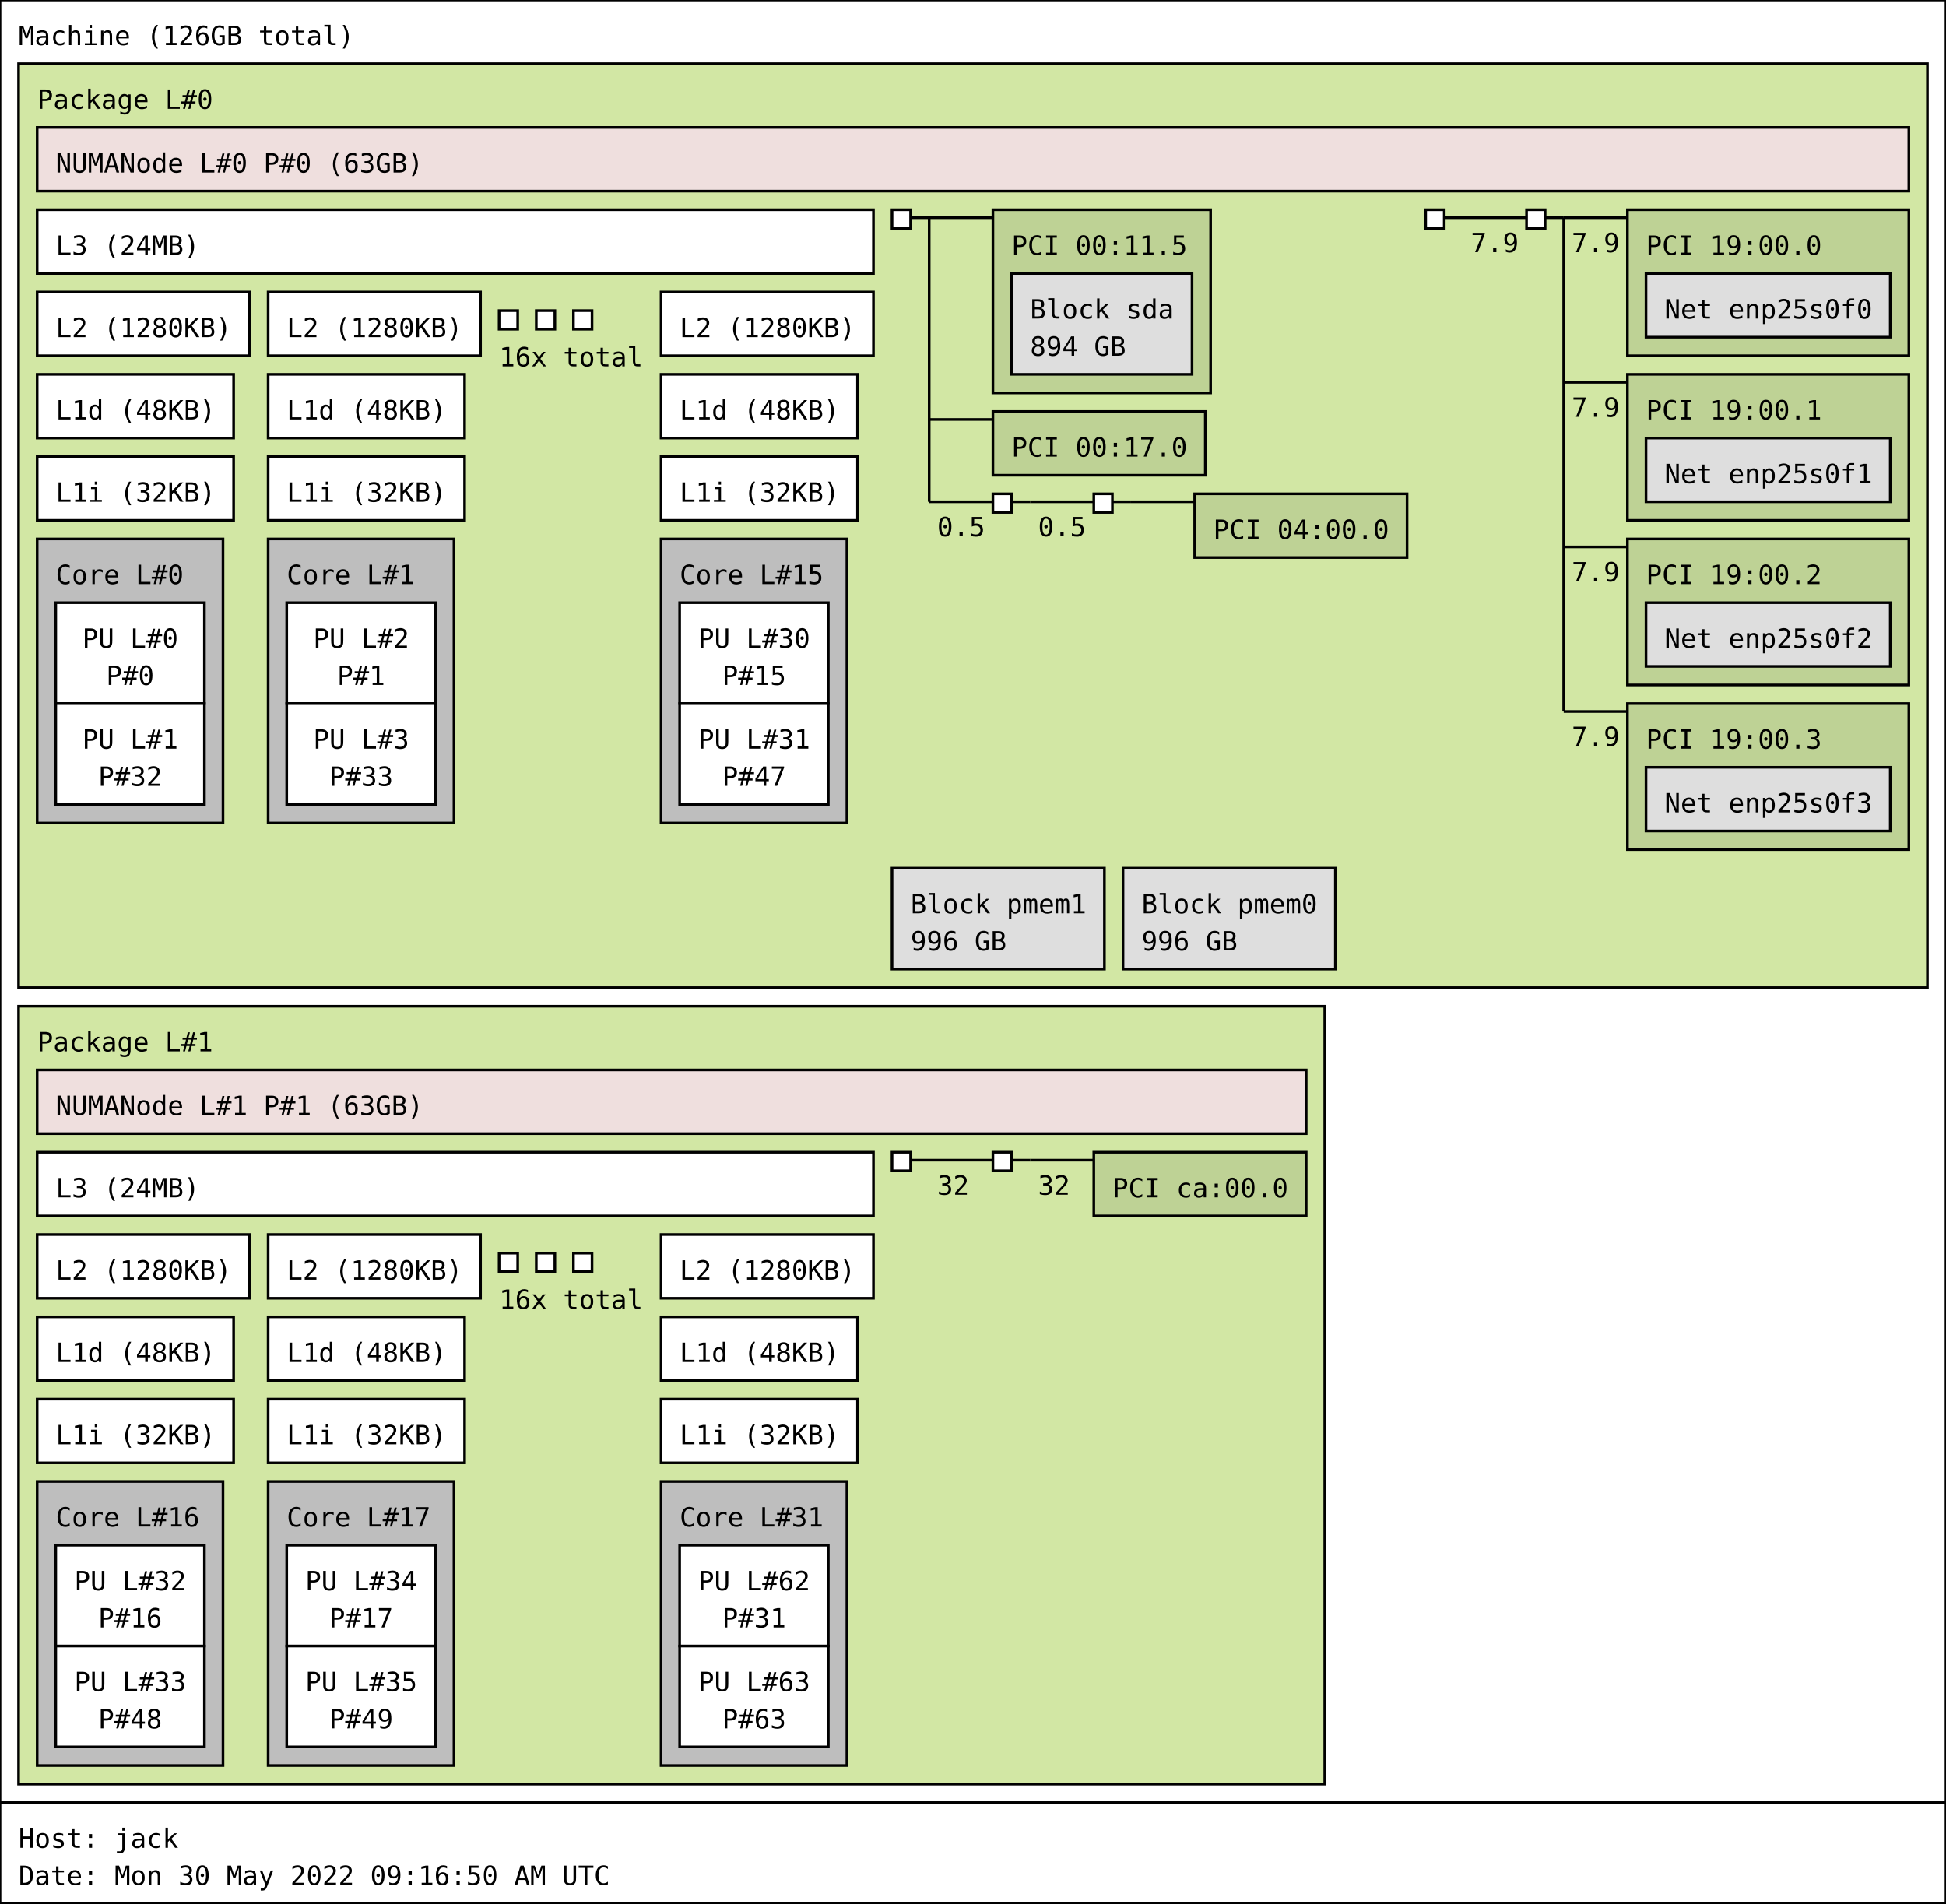
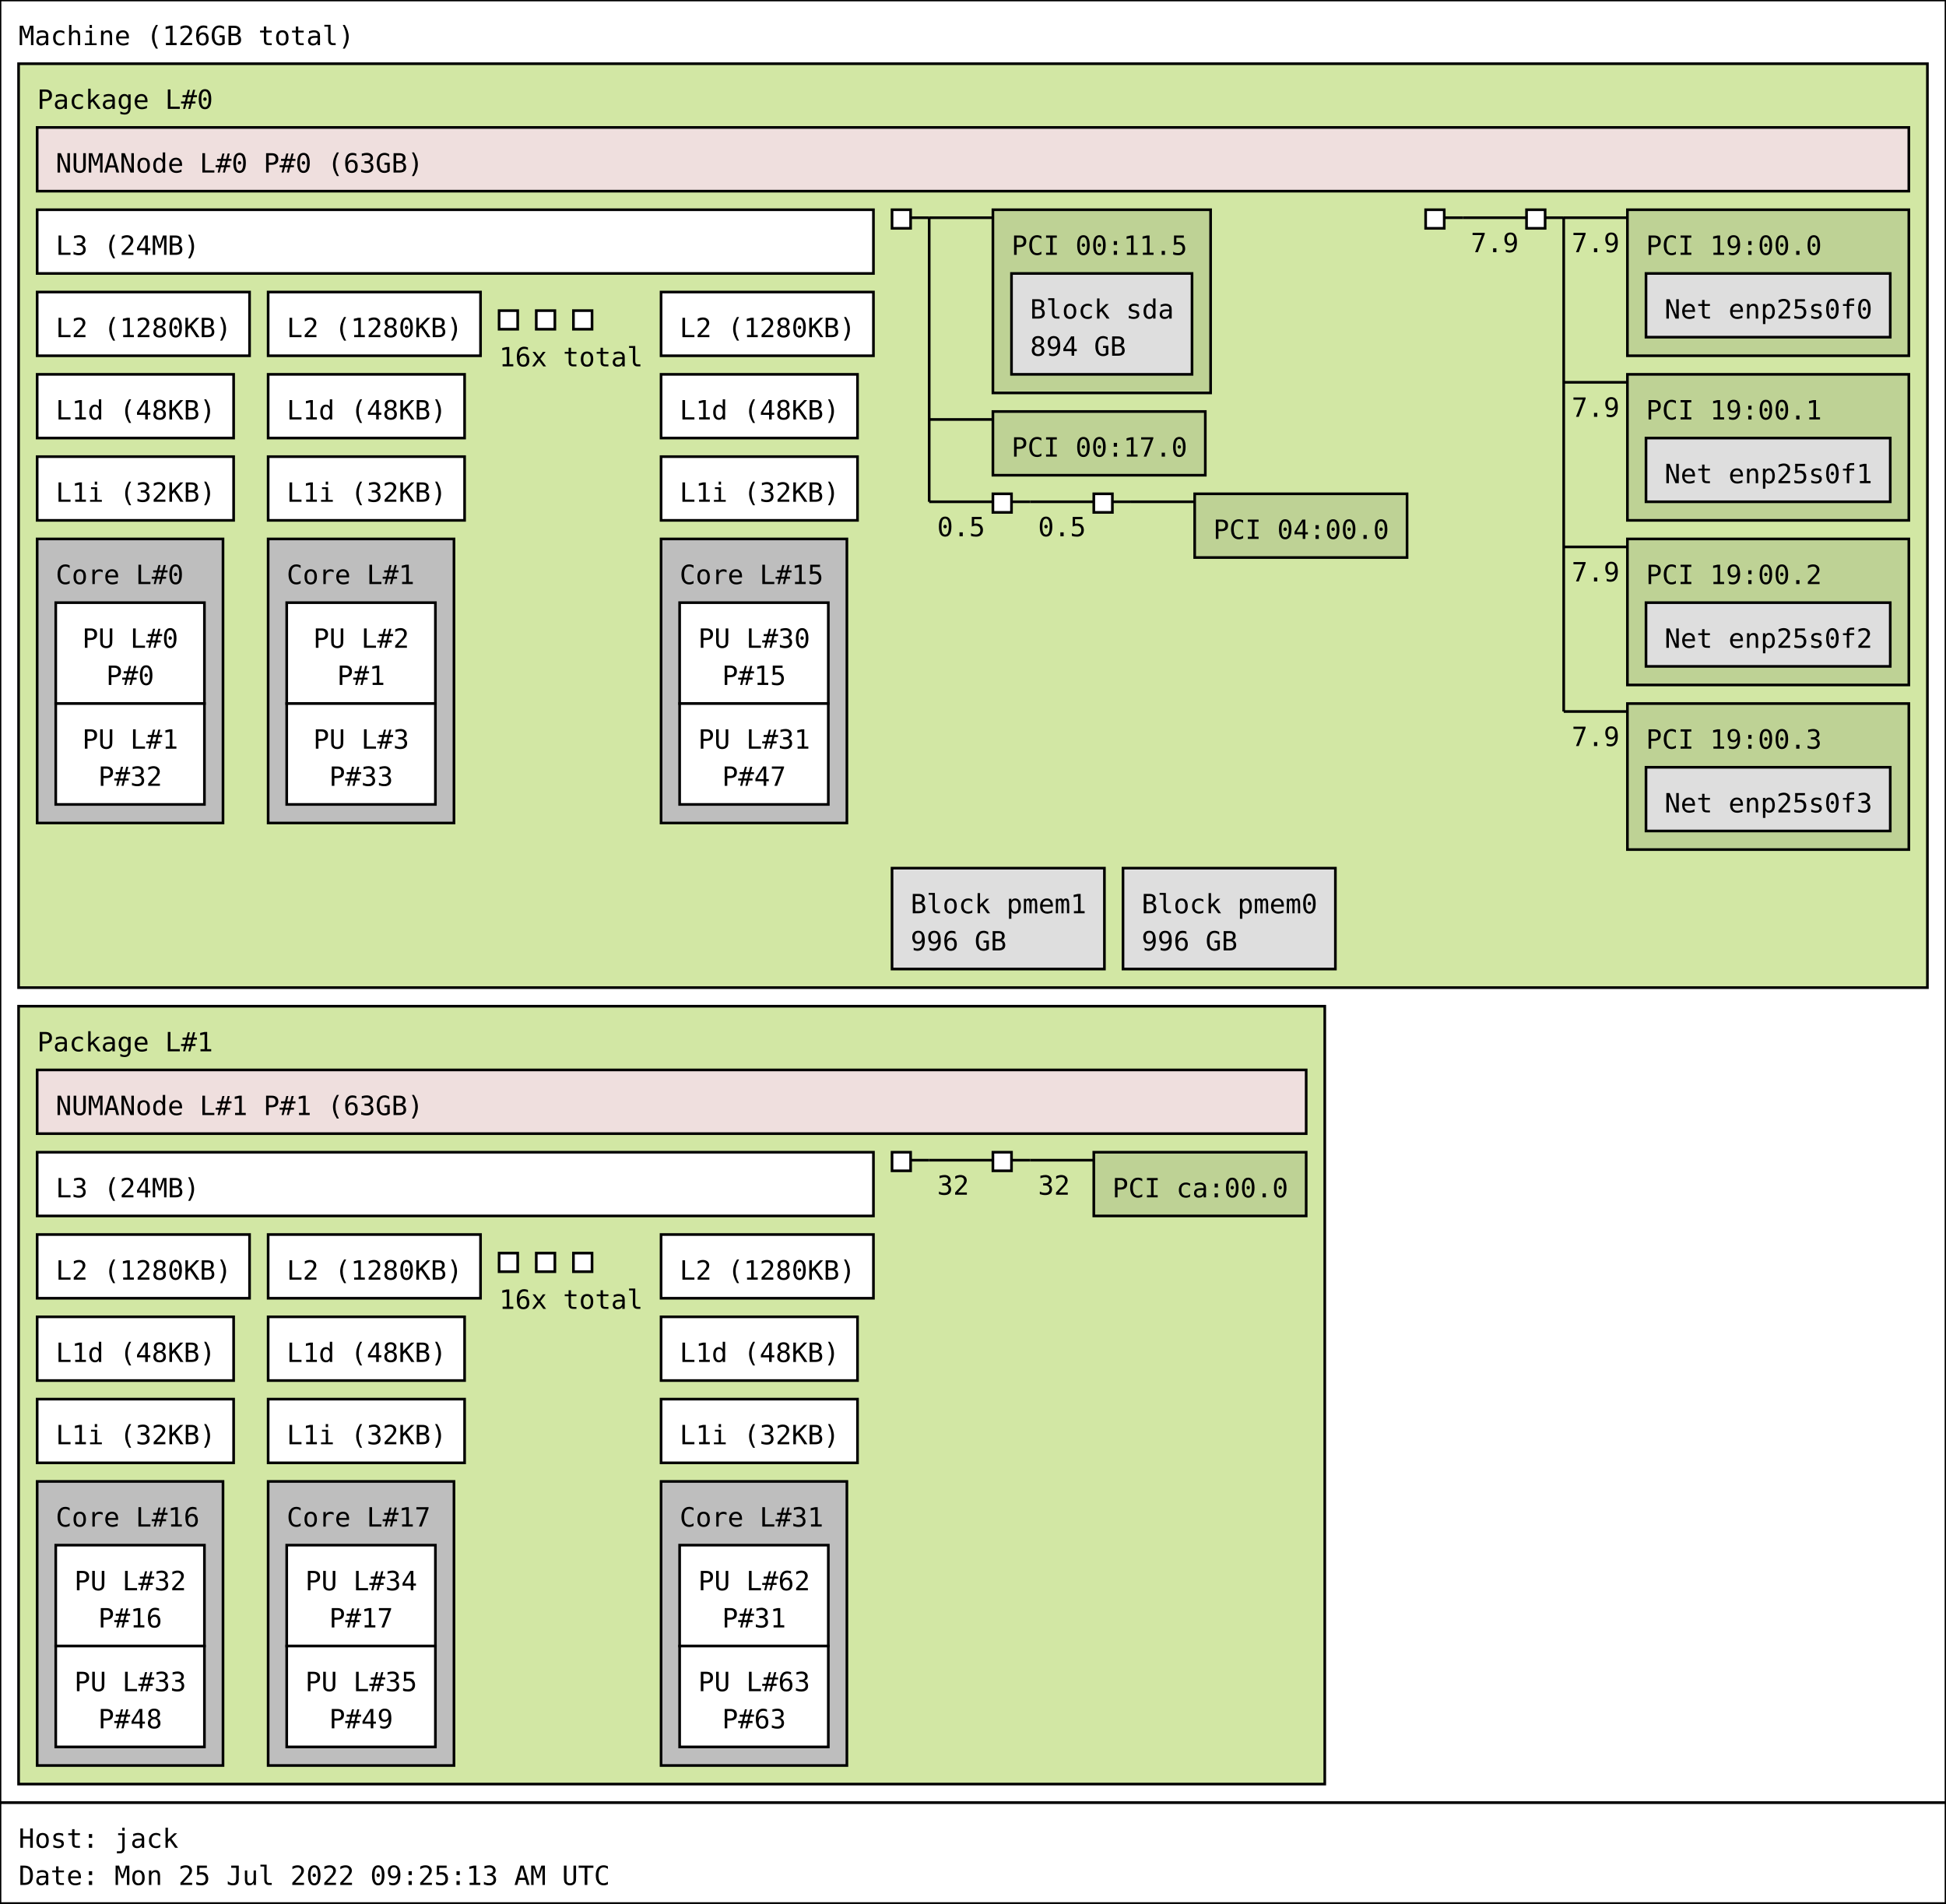
<svg xmlns="http://www.w3.org/2000/svg" width="733px" height="717px" viewBox="0 0 733px 717px" version="1.1">
  <rect id="Machine_0_rect" class="Machine" x="0" y="0" width="733" height="679" fill="rgb(255,255,255)" stroke="rgb(0,0,0)" stroke-width="1" />
  <text id="Machine_0_text" class="Machine" font-family="Monospace" x="7" y="17" fill="rgb(0,0,0)" font-size="10px">Machine (126GB total)</text>
  <rect id="Package_0_rect" class="Package" x="7" y="24" width="719" height="348" fill="rgb(210,231,164)" stroke="rgb(0,0,0)" stroke-width="1" />
  <text id="Package_0_text" class="Package" font-family="Monospace" x="14" y="41" fill="rgb(0,0,0)" font-size="10px">Package L#0</text>
  <rect id="L3_0_rect" class="L3" x="14" y="79" width="315" height="24" fill="rgb(255,255,255)" stroke="rgb(0,0,0)" stroke-width="1" />
  <text id="L3_0_text" class="L3" font-family="Monospace" x="21" y="96" fill="rgb(0,0,0)" font-size="10px">L3 (24MB)</text>
  <rect id="L2_0_rect" class="L2" x="14" y="110" width="80" height="24" fill="rgb(255,255,255)" stroke="rgb(0,0,0)" stroke-width="1" />
  <text id="L2_0_text" class="L2" font-family="Monospace" x="21" y="127" fill="rgb(0,0,0)" font-size="10px">L2 (1280KB)</text>
  <rect id="L1d_0_rect" class="L1d" x="14" y="141" width="74" height="24" fill="rgb(255,255,255)" stroke="rgb(0,0,0)" stroke-width="1" />
  <text id="L1d_0_text" class="L1d" font-family="Monospace" x="21" y="158" fill="rgb(0,0,0)" font-size="10px">L1d (48KB)</text>
  <rect id="L1i_0_rect" class="L1i" x="14" y="172" width="74" height="24" fill="rgb(255,255,255)" stroke="rgb(0,0,0)" stroke-width="1" />
  <text id="L1i_0_text" class="L1i" font-family="Monospace" x="21" y="189" fill="rgb(0,0,0)" font-size="10px">L1i (32KB)</text>
  <rect id="Core_0_rect" class="Core" x="14" y="203" width="70" height="107" fill="rgb(190,190,190)" stroke="rgb(0,0,0)" stroke-width="1" />
  <text id="Core_0_text" class="Core" font-family="Monospace" x="21" y="220" fill="rgb(0,0,0)" font-size="10px">Core L#0</text>
  <rect id="PU_0_rect" class="PU" x="21" y="227" width="56" height="38" fill="rgb(255,255,255)" stroke="rgb(0,0,0)" stroke-width="1" />
  <text id="PU_0_text" class="PU" font-family="Monospace" x="31" y="244" fill="rgb(0,0,0)" font-size="10px">PU L#0</text>
  <text id="PU_0_text_1" class="PU" font-family="Monospace" x="40" y="258" fill="rgb(0,0,0)" font-size="10px">P#0</text>
  <rect id="PU_1_rect" class="PU" x="21" y="265" width="56" height="38" fill="rgb(255,255,255)" stroke="rgb(0,0,0)" stroke-width="1" />
  <text id="PU_1_text" class="PU" font-family="Monospace" x="31" y="282" fill="rgb(0,0,0)" font-size="10px">PU L#1</text>
  <text id="PU_1_text_1" class="PU" font-family="Monospace" x="37" y="296" fill="rgb(0,0,0)" font-size="10px">P#32</text>
  <rect id="L2_1_rect" class="L2" x="101" y="110" width="80" height="24" fill="rgb(255,255,255)" stroke="rgb(0,0,0)" stroke-width="1" />
  <text id="L2_1_text" class="L2" font-family="Monospace" x="108" y="127" fill="rgb(0,0,0)" font-size="10px">L2 (1280KB)</text>
  <rect id="L1d_1_rect" class="L1d" x="101" y="141" width="74" height="24" fill="rgb(255,255,255)" stroke="rgb(0,0,0)" stroke-width="1" />
  <text id="L1d_1_text" class="L1d" font-family="Monospace" x="108" y="158" fill="rgb(0,0,0)" font-size="10px">L1d (48KB)</text>
  <rect id="L1i_1_rect" class="L1i" x="101" y="172" width="74" height="24" fill="rgb(255,255,255)" stroke="rgb(0,0,0)" stroke-width="1" />
  <text id="L1i_1_text" class="L1i" font-family="Monospace" x="108" y="189" fill="rgb(0,0,0)" font-size="10px">L1i (32KB)</text>
  <rect id="Core_1_rect" class="Core" x="101" y="203" width="70" height="107" fill="rgb(190,190,190)" stroke="rgb(0,0,0)" stroke-width="1" />
  <text id="Core_1_text" class="Core" font-family="Monospace" x="108" y="220" fill="rgb(0,0,0)" font-size="10px">Core L#1</text>
  <rect id="PU_2_rect" class="PU" x="108" y="227" width="56" height="38" fill="rgb(255,255,255)" stroke="rgb(0,0,0)" stroke-width="1" />
  <text id="PU_2_text" class="PU" font-family="Monospace" x="118" y="244" fill="rgb(0,0,0)" font-size="10px">PU L#2</text>
  <text id="PU_2_text_1" class="PU" font-family="Monospace" x="127" y="258" fill="rgb(0,0,0)" font-size="10px">P#1</text>
  <rect id="PU_3_rect" class="PU" x="108" y="265" width="56" height="38" fill="rgb(255,255,255)" stroke="rgb(0,0,0)" stroke-width="1" />
  <text id="PU_3_text" class="PU" font-family="Monospace" x="118" y="282" fill="rgb(0,0,0)" font-size="10px">PU L#3</text>
  <text id="PU_3_text_1" class="PU" font-family="Monospace" x="124" y="296" fill="rgb(0,0,0)" font-size="10px">P#33</text>
  <rect id="L2_2_rect" class="L2" x="188" y="117" width="7" height="7" fill="rgb(255,255,255)" stroke="rgb(0,0,0)" stroke-width="1" />
  <rect id="L2_2_rect" class="L2" x="202" y="117" width="7" height="7" fill="rgb(255,255,255)" stroke="rgb(0,0,0)" stroke-width="1" />
  <rect id="L2_2_rect" class="L2" x="216" y="117" width="7" height="7" fill="rgb(255,255,255)" stroke="rgb(0,0,0)" stroke-width="1" />
  <text id="L2_2_text" class="L2" font-family="Monospace" x="188" y="138" fill="rgb(0,0,0)" font-size="10px">16x total</text>
  <rect id="L2_15_rect" class="L2" x="249" y="110" width="80" height="24" fill="rgb(255,255,255)" stroke="rgb(0,0,0)" stroke-width="1" />
  <text id="L2_15_text" class="L2" font-family="Monospace" x="256" y="127" fill="rgb(0,0,0)" font-size="10px">L2 (1280KB)</text>
  <rect id="L1d_15_rect" class="L1d" x="249" y="141" width="74" height="24" fill="rgb(255,255,255)" stroke="rgb(0,0,0)" stroke-width="1" />
  <text id="L1d_15_text" class="L1d" font-family="Monospace" x="256" y="158" fill="rgb(0,0,0)" font-size="10px">L1d (48KB)</text>
  <rect id="L1i_15_rect" class="L1i" x="249" y="172" width="74" height="24" fill="rgb(255,255,255)" stroke="rgb(0,0,0)" stroke-width="1" />
  <text id="L1i_15_text" class="L1i" font-family="Monospace" x="256" y="189" fill="rgb(0,0,0)" font-size="10px">L1i (32KB)</text>
  <rect id="Core_15_rect" class="Core" x="249" y="203" width="70" height="107" fill="rgb(190,190,190)" stroke="rgb(0,0,0)" stroke-width="1" />
  <text id="Core_15_text" class="Core" font-family="Monospace" x="256" y="220" fill="rgb(0,0,0)" font-size="10px">Core L#15</text>
  <rect id="PU_30_rect" class="PU" x="256" y="227" width="56" height="38" fill="rgb(255,255,255)" stroke="rgb(0,0,0)" stroke-width="1" />
  <text id="PU_30_text" class="PU" font-family="Monospace" x="263" y="244" fill="rgb(0,0,0)" font-size="10px">PU L#30</text>
  <text id="PU_30_text_1" class="PU" font-family="Monospace" x="272" y="258" fill="rgb(0,0,0)" font-size="10px">P#15</text>
  <rect id="PU_31_rect" class="PU" x="256" y="265" width="56" height="38" fill="rgb(255,255,255)" stroke="rgb(0,0,0)" stroke-width="1" />
  <text id="PU_31_text" class="PU" font-family="Monospace" x="263" y="282" fill="rgb(0,0,0)" font-size="10px">PU L#31</text>
  <text id="PU_31_text_1" class="PU" font-family="Monospace" x="272" y="296" fill="rgb(0,0,0)" font-size="10px">P#47</text>
  <rect id="NUMANode_0_rect" class="NUMANode" x="14" y="48" width="705" height="24" fill="rgb(239,223,222)" stroke="rgb(0,0,0)" stroke-width="1" />
  <text id="NUMANode_0_text" class="NUMANode" font-family="Monospace" x="21" y="65" fill="rgb(0,0,0)" font-size="10px">NUMANode L#0 P#0 (63GB)</text>
  <rect id="HostBridge_0_rect" class="HostBridge" x="336" y="79" width="7" height="7" fill="rgb(255,255,255)" stroke="rgb(0,0,0)" stroke-width="1" />
  <line id="HostBridge_0_line" class="HostBridge" x1="343" y1="82" x2="350" y2="82" stroke="rgb(0,0,0)" stroke-width="1" />
  <line id="HostBridge_0_line_2" class="HostBridge" x1="350" y1="82" x2="374" y2="82" stroke="rgb(0,0,0)" stroke-width="1" />
  <line id="HostBridge_0_line_3" class="HostBridge" x1="350" y1="158" x2="374" y2="158" stroke="rgb(0,0,0)" stroke-width="1" />
  <line id="HostBridge_0_line_4" class="HostBridge" x1="350" y1="189" x2="374" y2="189" stroke="rgb(0,0,0)" stroke-width="1" />
  <text id="HostBridge_0_text_4" class="HostBridge" font-family="Monospace" x="353" y="202" fill="rgb(0,0,0)" font-size="10px">0.5</text>
  <line id="HostBridge_0_line_1" class="HostBridge" x1="350" y1="82" x2="350" y2="189" stroke="rgb(0,0,0)" stroke-width="1" />
  <rect id="PCI_0_rect" class="PCI" x="374" y="79" width="82" height="69" fill="rgb(190,210,149)" stroke="rgb(0,0,0)" stroke-width="1" />
  <text id="PCI_0_text" class="PCI" font-family="Monospace" x="381" y="96" fill="rgb(0,0,0)" font-size="10px">PCI 00:11.5</text>
  <rect id="Block_0_rect" class="Block" x="381" y="103" width="68" height="38" fill="rgb(222,222,222)" stroke="rgb(0,0,0)" stroke-width="1" />
  <text id="Block_0_text" class="Block" font-family="Monospace" x="388" y="120" fill="rgb(0,0,0)" font-size="10px">Block sda</text>
  <text id="Block_0_text_1" class="Block" font-family="Monospace" x="388" y="134" fill="rgb(0,0,0)" font-size="10px">894 GB</text>
  <rect id="PCI_1_rect" class="PCI" x="374" y="155" width="80" height="24" fill="rgb(190,210,149)" stroke="rgb(0,0,0)" stroke-width="1" />
  <text id="PCI_1_text" class="PCI" font-family="Monospace" x="381" y="172" fill="rgb(0,0,0)" font-size="10px">PCI 00:17.0</text>
  <rect id="PCIBridge_1_rect" class="PCIBridge" x="374" y="186" width="7" height="7" fill="rgb(255,255,255)" stroke="rgb(0,0,0)" stroke-width="1" />
  <line id="PCIBridge_1_line" class="PCIBridge" x1="381" y1="189" x2="388" y2="189" stroke="rgb(0,0,0)" stroke-width="1" />
  <line id="PCIBridge_1_line_2" class="PCIBridge" x1="388" y1="189" x2="412" y2="189" stroke="rgb(0,0,0)" stroke-width="1" />
  <text id="PCIBridge_1_text_2" class="PCIBridge" font-family="Monospace" x="391" y="202" fill="rgb(0,0,0)" font-size="10px">0.5</text>
  <line id="PCIBridge_1_line_1" class="PCIBridge" x1="388" y1="189" x2="388" y2="189" stroke="rgb(0,0,0)" stroke-width="1" />
  <rect id="PCIBridge_2_rect" class="PCIBridge" x="412" y="186" width="7" height="7" fill="rgb(255,255,255)" stroke="rgb(0,0,0)" stroke-width="1" />
  <line id="PCIBridge_2_line" class="PCIBridge" x1="419" y1="189" x2="426" y2="189" stroke="rgb(0,0,0)" stroke-width="1" />
  <line id="PCIBridge_2_line_2" class="PCIBridge" x1="426" y1="189" x2="450" y2="189" stroke="rgb(0,0,0)" stroke-width="1" />
  <line id="PCIBridge_2_line_1" class="PCIBridge" x1="426" y1="189" x2="426" y2="189" stroke="rgb(0,0,0)" stroke-width="1" />
  <rect id="PCI_2_rect" class="PCI" x="450" y="186" width="80" height="24" fill="rgb(190,210,149)" stroke="rgb(0,0,0)" stroke-width="1" />
  <text id="PCI_2_text" class="PCI" font-family="Monospace" x="457" y="203" fill="rgb(0,0,0)" font-size="10px">PCI 04:00.0</text>
  <rect id="HostBridge_3_rect" class="HostBridge" x="537" y="79" width="7" height="7" fill="rgb(255,255,255)" stroke="rgb(0,0,0)" stroke-width="1" />
  <line id="HostBridge_3_line" class="HostBridge" x1="544" y1="82" x2="551" y2="82" stroke="rgb(0,0,0)" stroke-width="1" />
  <line id="HostBridge_3_line_2" class="HostBridge" x1="551" y1="82" x2="575" y2="82" stroke="rgb(0,0,0)" stroke-width="1" />
  <text id="HostBridge_3_text_2" class="HostBridge" font-family="Monospace" x="554" y="95" fill="rgb(0,0,0)" font-size="10px">7.9</text>
  <line id="HostBridge_3_line_1" class="HostBridge" x1="551" y1="82" x2="551" y2="82" stroke="rgb(0,0,0)" stroke-width="1" />
  <rect id="PCIBridge_4_rect" class="PCIBridge" x="575" y="79" width="7" height="7" fill="rgb(255,255,255)" stroke="rgb(0,0,0)" stroke-width="1" />
  <line id="PCIBridge_4_line" class="PCIBridge" x1="582" y1="82" x2="589" y2="82" stroke="rgb(0,0,0)" stroke-width="1" />
  <line id="PCIBridge_4_line_2" class="PCIBridge" x1="589" y1="82" x2="613" y2="82" stroke="rgb(0,0,0)" stroke-width="1" />
  <text id="PCIBridge_4_text_2" class="PCIBridge" font-family="Monospace" x="592" y="95" fill="rgb(0,0,0)" font-size="10px">7.9</text>
  <line id="PCIBridge_4_line_3" class="PCIBridge" x1="589" y1="144" x2="613" y2="144" stroke="rgb(0,0,0)" stroke-width="1" />
  <text id="PCIBridge_4_text_3" class="PCIBridge" font-family="Monospace" x="592" y="157" fill="rgb(0,0,0)" font-size="10px">7.9</text>
  <line id="PCIBridge_4_line_4" class="PCIBridge" x1="589" y1="206" x2="613" y2="206" stroke="rgb(0,0,0)" stroke-width="1" />
  <text id="PCIBridge_4_text_4" class="PCIBridge" font-family="Monospace" x="592" y="219" fill="rgb(0,0,0)" font-size="10px">7.9</text>
  <line id="PCIBridge_4_line_5" class="PCIBridge" x1="589" y1="268" x2="613" y2="268" stroke="rgb(0,0,0)" stroke-width="1" />
  <text id="PCIBridge_4_text_5" class="PCIBridge" font-family="Monospace" x="592" y="281" fill="rgb(0,0,0)" font-size="10px">7.9</text>
  <line id="PCIBridge_4_line_1" class="PCIBridge" x1="589" y1="82" x2="589" y2="268" stroke="rgb(0,0,0)" stroke-width="1" />
  <rect id="PCI_3_rect" class="PCI" x="613" y="79" width="106" height="55" fill="rgb(190,210,149)" stroke="rgb(0,0,0)" stroke-width="1" />
  <text id="PCI_3_text" class="PCI" font-family="Monospace" x="620" y="96" fill="rgb(0,0,0)" font-size="10px">PCI 19:00.0</text>
  <rect id="Net_1_rect" class="Net" x="620" y="103" width="92" height="24" fill="rgb(222,222,222)" stroke="rgb(0,0,0)" stroke-width="1" />
  <text id="Net_1_text" class="Net" font-family="Monospace" x="627" y="120" fill="rgb(0,0,0)" font-size="10px">Net enp25s0f0</text>
  <rect id="PCI_4_rect" class="PCI" x="613" y="141" width="106" height="55" fill="rgb(190,210,149)" stroke="rgb(0,0,0)" stroke-width="1" />
  <text id="PCI_4_text" class="PCI" font-family="Monospace" x="620" y="158" fill="rgb(0,0,0)" font-size="10px">PCI 19:00.1</text>
  <rect id="Net_2_rect" class="Net" x="620" y="165" width="92" height="24" fill="rgb(222,222,222)" stroke="rgb(0,0,0)" stroke-width="1" />
  <text id="Net_2_text" class="Net" font-family="Monospace" x="627" y="182" fill="rgb(0,0,0)" font-size="10px">Net enp25s0f1</text>
  <rect id="PCI_5_rect" class="PCI" x="613" y="203" width="106" height="55" fill="rgb(190,210,149)" stroke="rgb(0,0,0)" stroke-width="1" />
  <text id="PCI_5_text" class="PCI" font-family="Monospace" x="620" y="220" fill="rgb(0,0,0)" font-size="10px">PCI 19:00.2</text>
  <rect id="Net_3_rect" class="Net" x="620" y="227" width="92" height="24" fill="rgb(222,222,222)" stroke="rgb(0,0,0)" stroke-width="1" />
  <text id="Net_3_text" class="Net" font-family="Monospace" x="627" y="244" fill="rgb(0,0,0)" font-size="10px">Net enp25s0f2</text>
  <rect id="PCI_6_rect" class="PCI" x="613" y="265" width="106" height="55" fill="rgb(190,210,149)" stroke="rgb(0,0,0)" stroke-width="1" />
  <text id="PCI_6_text" class="PCI" font-family="Monospace" x="620" y="282" fill="rgb(0,0,0)" font-size="10px">PCI 19:00.3</text>
  <rect id="Net_4_rect" class="Net" x="620" y="289" width="92" height="24" fill="rgb(222,222,222)" stroke="rgb(0,0,0)" stroke-width="1" />
  <text id="Net_4_text" class="Net" font-family="Monospace" x="627" y="306" fill="rgb(0,0,0)" font-size="10px">Net enp25s0f3</text>
  <rect id="Block_5_rect" class="Block" x="336" y="327" width="80" height="38" fill="rgb(222,222,222)" stroke="rgb(0,0,0)" stroke-width="1" />
  <text id="Block_5_text" class="Block" font-family="Monospace" x="343" y="344" fill="rgb(0,0,0)" font-size="10px">Block pmem1</text>
  <text id="Block_5_text_1" class="Block" font-family="Monospace" x="343" y="358" fill="rgb(0,0,0)" font-size="10px">996 GB</text>
  <rect id="Block_6_rect" class="Block" x="423" y="327" width="80" height="38" fill="rgb(222,222,222)" stroke="rgb(0,0,0)" stroke-width="1" />
  <text id="Block_6_text" class="Block" font-family="Monospace" x="430" y="344" fill="rgb(0,0,0)" font-size="10px">Block pmem0</text>
  <text id="Block_6_text_1" class="Block" font-family="Monospace" x="430" y="358" fill="rgb(0,0,0)" font-size="10px">996 GB</text>
  <rect id="Package_1_rect" class="Package" x="7" y="379" width="492" height="293" fill="rgb(210,231,164)" stroke="rgb(0,0,0)" stroke-width="1" />
  <text id="Package_1_text" class="Package" font-family="Monospace" x="14" y="396" fill="rgb(0,0,0)" font-size="10px">Package L#1</text>
  <rect id="L3_1_rect" class="L3" x="14" y="434" width="315" height="24" fill="rgb(255,255,255)" stroke="rgb(0,0,0)" stroke-width="1" />
  <text id="L3_1_text" class="L3" font-family="Monospace" x="21" y="451" fill="rgb(0,0,0)" font-size="10px">L3 (24MB)</text>
  <rect id="L2_16_rect" class="L2" x="14" y="465" width="80" height="24" fill="rgb(255,255,255)" stroke="rgb(0,0,0)" stroke-width="1" />
  <text id="L2_16_text" class="L2" font-family="Monospace" x="21" y="482" fill="rgb(0,0,0)" font-size="10px">L2 (1280KB)</text>
  <rect id="L1d_16_rect" class="L1d" x="14" y="496" width="74" height="24" fill="rgb(255,255,255)" stroke="rgb(0,0,0)" stroke-width="1" />
  <text id="L1d_16_text" class="L1d" font-family="Monospace" x="21" y="513" fill="rgb(0,0,0)" font-size="10px">L1d (48KB)</text>
  <rect id="L1i_16_rect" class="L1i" x="14" y="527" width="74" height="24" fill="rgb(255,255,255)" stroke="rgb(0,0,0)" stroke-width="1" />
  <text id="L1i_16_text" class="L1i" font-family="Monospace" x="21" y="544" fill="rgb(0,0,0)" font-size="10px">L1i (32KB)</text>
  <rect id="Core_16_rect" class="Core" x="14" y="558" width="70" height="107" fill="rgb(190,190,190)" stroke="rgb(0,0,0)" stroke-width="1" />
  <text id="Core_16_text" class="Core" font-family="Monospace" x="21" y="575" fill="rgb(0,0,0)" font-size="10px">Core L#16</text>
  <rect id="PU_32_rect" class="PU" x="21" y="582" width="56" height="38" fill="rgb(255,255,255)" stroke="rgb(0,0,0)" stroke-width="1" />
  <text id="PU_32_text" class="PU" font-family="Monospace" x="28" y="599" fill="rgb(0,0,0)" font-size="10px">PU L#32</text>
  <text id="PU_32_text_1" class="PU" font-family="Monospace" x="37" y="613" fill="rgb(0,0,0)" font-size="10px">P#16</text>
  <rect id="PU_33_rect" class="PU" x="21" y="620" width="56" height="38" fill="rgb(255,255,255)" stroke="rgb(0,0,0)" stroke-width="1" />
  <text id="PU_33_text" class="PU" font-family="Monospace" x="28" y="637" fill="rgb(0,0,0)" font-size="10px">PU L#33</text>
  <text id="PU_33_text_1" class="PU" font-family="Monospace" x="37" y="651" fill="rgb(0,0,0)" font-size="10px">P#48</text>
  <rect id="L2_17_rect" class="L2" x="101" y="465" width="80" height="24" fill="rgb(255,255,255)" stroke="rgb(0,0,0)" stroke-width="1" />
  <text id="L2_17_text" class="L2" font-family="Monospace" x="108" y="482" fill="rgb(0,0,0)" font-size="10px">L2 (1280KB)</text>
  <rect id="L1d_17_rect" class="L1d" x="101" y="496" width="74" height="24" fill="rgb(255,255,255)" stroke="rgb(0,0,0)" stroke-width="1" />
  <text id="L1d_17_text" class="L1d" font-family="Monospace" x="108" y="513" fill="rgb(0,0,0)" font-size="10px">L1d (48KB)</text>
  <rect id="L1i_17_rect" class="L1i" x="101" y="527" width="74" height="24" fill="rgb(255,255,255)" stroke="rgb(0,0,0)" stroke-width="1" />
  <text id="L1i_17_text" class="L1i" font-family="Monospace" x="108" y="544" fill="rgb(0,0,0)" font-size="10px">L1i (32KB)</text>
  <rect id="Core_17_rect" class="Core" x="101" y="558" width="70" height="107" fill="rgb(190,190,190)" stroke="rgb(0,0,0)" stroke-width="1" />
  <text id="Core_17_text" class="Core" font-family="Monospace" x="108" y="575" fill="rgb(0,0,0)" font-size="10px">Core L#17</text>
  <rect id="PU_34_rect" class="PU" x="108" y="582" width="56" height="38" fill="rgb(255,255,255)" stroke="rgb(0,0,0)" stroke-width="1" />
  <text id="PU_34_text" class="PU" font-family="Monospace" x="115" y="599" fill="rgb(0,0,0)" font-size="10px">PU L#34</text>
  <text id="PU_34_text_1" class="PU" font-family="Monospace" x="124" y="613" fill="rgb(0,0,0)" font-size="10px">P#17</text>
  <rect id="PU_35_rect" class="PU" x="108" y="620" width="56" height="38" fill="rgb(255,255,255)" stroke="rgb(0,0,0)" stroke-width="1" />
  <text id="PU_35_text" class="PU" font-family="Monospace" x="115" y="637" fill="rgb(0,0,0)" font-size="10px">PU L#35</text>
  <text id="PU_35_text_1" class="PU" font-family="Monospace" x="124" y="651" fill="rgb(0,0,0)" font-size="10px">P#49</text>
  <rect id="L2_18_rect" class="L2" x="188" y="472" width="7" height="7" fill="rgb(255,255,255)" stroke="rgb(0,0,0)" stroke-width="1" />
  <rect id="L2_18_rect" class="L2" x="202" y="472" width="7" height="7" fill="rgb(255,255,255)" stroke="rgb(0,0,0)" stroke-width="1" />
  <rect id="L2_18_rect" class="L2" x="216" y="472" width="7" height="7" fill="rgb(255,255,255)" stroke="rgb(0,0,0)" stroke-width="1" />
  <text id="L2_18_text" class="L2" font-family="Monospace" x="188" y="493" fill="rgb(0,0,0)" font-size="10px">16x total</text>
  <rect id="L2_31_rect" class="L2" x="249" y="465" width="80" height="24" fill="rgb(255,255,255)" stroke="rgb(0,0,0)" stroke-width="1" />
  <text id="L2_31_text" class="L2" font-family="Monospace" x="256" y="482" fill="rgb(0,0,0)" font-size="10px">L2 (1280KB)</text>
  <rect id="L1d_31_rect" class="L1d" x="249" y="496" width="74" height="24" fill="rgb(255,255,255)" stroke="rgb(0,0,0)" stroke-width="1" />
  <text id="L1d_31_text" class="L1d" font-family="Monospace" x="256" y="513" fill="rgb(0,0,0)" font-size="10px">L1d (48KB)</text>
  <rect id="L1i_31_rect" class="L1i" x="249" y="527" width="74" height="24" fill="rgb(255,255,255)" stroke="rgb(0,0,0)" stroke-width="1" />
  <text id="L1i_31_text" class="L1i" font-family="Monospace" x="256" y="544" fill="rgb(0,0,0)" font-size="10px">L1i (32KB)</text>
  <rect id="Core_31_rect" class="Core" x="249" y="558" width="70" height="107" fill="rgb(190,190,190)" stroke="rgb(0,0,0)" stroke-width="1" />
  <text id="Core_31_text" class="Core" font-family="Monospace" x="256" y="575" fill="rgb(0,0,0)" font-size="10px">Core L#31</text>
  <rect id="PU_62_rect" class="PU" x="256" y="582" width="56" height="38" fill="rgb(255,255,255)" stroke="rgb(0,0,0)" stroke-width="1" />
  <text id="PU_62_text" class="PU" font-family="Monospace" x="263" y="599" fill="rgb(0,0,0)" font-size="10px">PU L#62</text>
  <text id="PU_62_text_1" class="PU" font-family="Monospace" x="272" y="613" fill="rgb(0,0,0)" font-size="10px">P#31</text>
  <rect id="PU_63_rect" class="PU" x="256" y="620" width="56" height="38" fill="rgb(255,255,255)" stroke="rgb(0,0,0)" stroke-width="1" />
  <text id="PU_63_text" class="PU" font-family="Monospace" x="263" y="637" fill="rgb(0,0,0)" font-size="10px">PU L#63</text>
  <text id="PU_63_text_1" class="PU" font-family="Monospace" x="272" y="651" fill="rgb(0,0,0)" font-size="10px">P#63</text>
  <rect id="NUMANode_1_rect" class="NUMANode" x="14" y="403" width="478" height="24" fill="rgb(239,223,222)" stroke="rgb(0,0,0)" stroke-width="1" />
  <text id="NUMANode_1_text" class="NUMANode" font-family="Monospace" x="21" y="420" fill="rgb(0,0,0)" font-size="10px">NUMANode L#1 P#1 (63GB)</text>
  <rect id="HostBridge_5_rect" class="HostBridge" x="336" y="434" width="7" height="7" fill="rgb(255,255,255)" stroke="rgb(0,0,0)" stroke-width="1" />
  <line id="HostBridge_5_line" class="HostBridge" x1="343" y1="437" x2="350" y2="437" stroke="rgb(0,0,0)" stroke-width="1" />
  <line id="HostBridge_5_line_2" class="HostBridge" x1="350" y1="437" x2="374" y2="437" stroke="rgb(0,0,0)" stroke-width="1" />
  <text id="HostBridge_5_text_2" class="HostBridge" font-family="Monospace" x="353" y="450" fill="rgb(0,0,0)" font-size="10px">32</text>
  <line id="HostBridge_5_line_1" class="HostBridge" x1="350" y1="437" x2="350" y2="437" stroke="rgb(0,0,0)" stroke-width="1" />
  <rect id="PCIBridge_6_rect" class="PCIBridge" x="374" y="434" width="7" height="7" fill="rgb(255,255,255)" stroke="rgb(0,0,0)" stroke-width="1" />
  <line id="PCIBridge_6_line" class="PCIBridge" x1="381" y1="437" x2="388" y2="437" stroke="rgb(0,0,0)" stroke-width="1" />
  <line id="PCIBridge_6_line_2" class="PCIBridge" x1="388" y1="437" x2="412" y2="437" stroke="rgb(0,0,0)" stroke-width="1" />
  <text id="PCIBridge_6_text_2" class="PCIBridge" font-family="Monospace" x="391" y="450" fill="rgb(0,0,0)" font-size="10px">32</text>
  <line id="PCIBridge_6_line_1" class="PCIBridge" x1="388" y1="437" x2="388" y2="437" stroke="rgb(0,0,0)" stroke-width="1" />
  <rect id="PCI_7_rect" class="PCI" x="412" y="434" width="80" height="24" fill="rgb(190,210,149)" stroke="rgb(0,0,0)" stroke-width="1" />
  <text id="PCI_7_text" class="PCI" font-family="Monospace" x="419" y="451" fill="rgb(0,0,0)" font-size="10px">PCI ca:00.0</text>
  <rect id="anon_rect" x="0" y="679" width="733" height="38" fill="rgb(255,255,255)" stroke="rgb(0,0,0)" stroke-width="1" />
  <text id="anon_text" font-family="Monospace" x="7" y="696" fill="rgb(0,0,0)" font-size="10px">Host: jack</text>
-   <text id="anon_text_1" font-family="Monospace" x="7" y="710" fill="rgb(0,0,0)" font-size="10px">Date: Mon 30 May 2022 09:16:50 AM UTC</text>
+   <text id="anon_text_1" font-family="Monospace" x="7" y="710" fill="rgb(0,0,0)" font-size="10px">Date: Mon 25 Jul 2022 09:25:13 AM UTC</text>
</svg>
